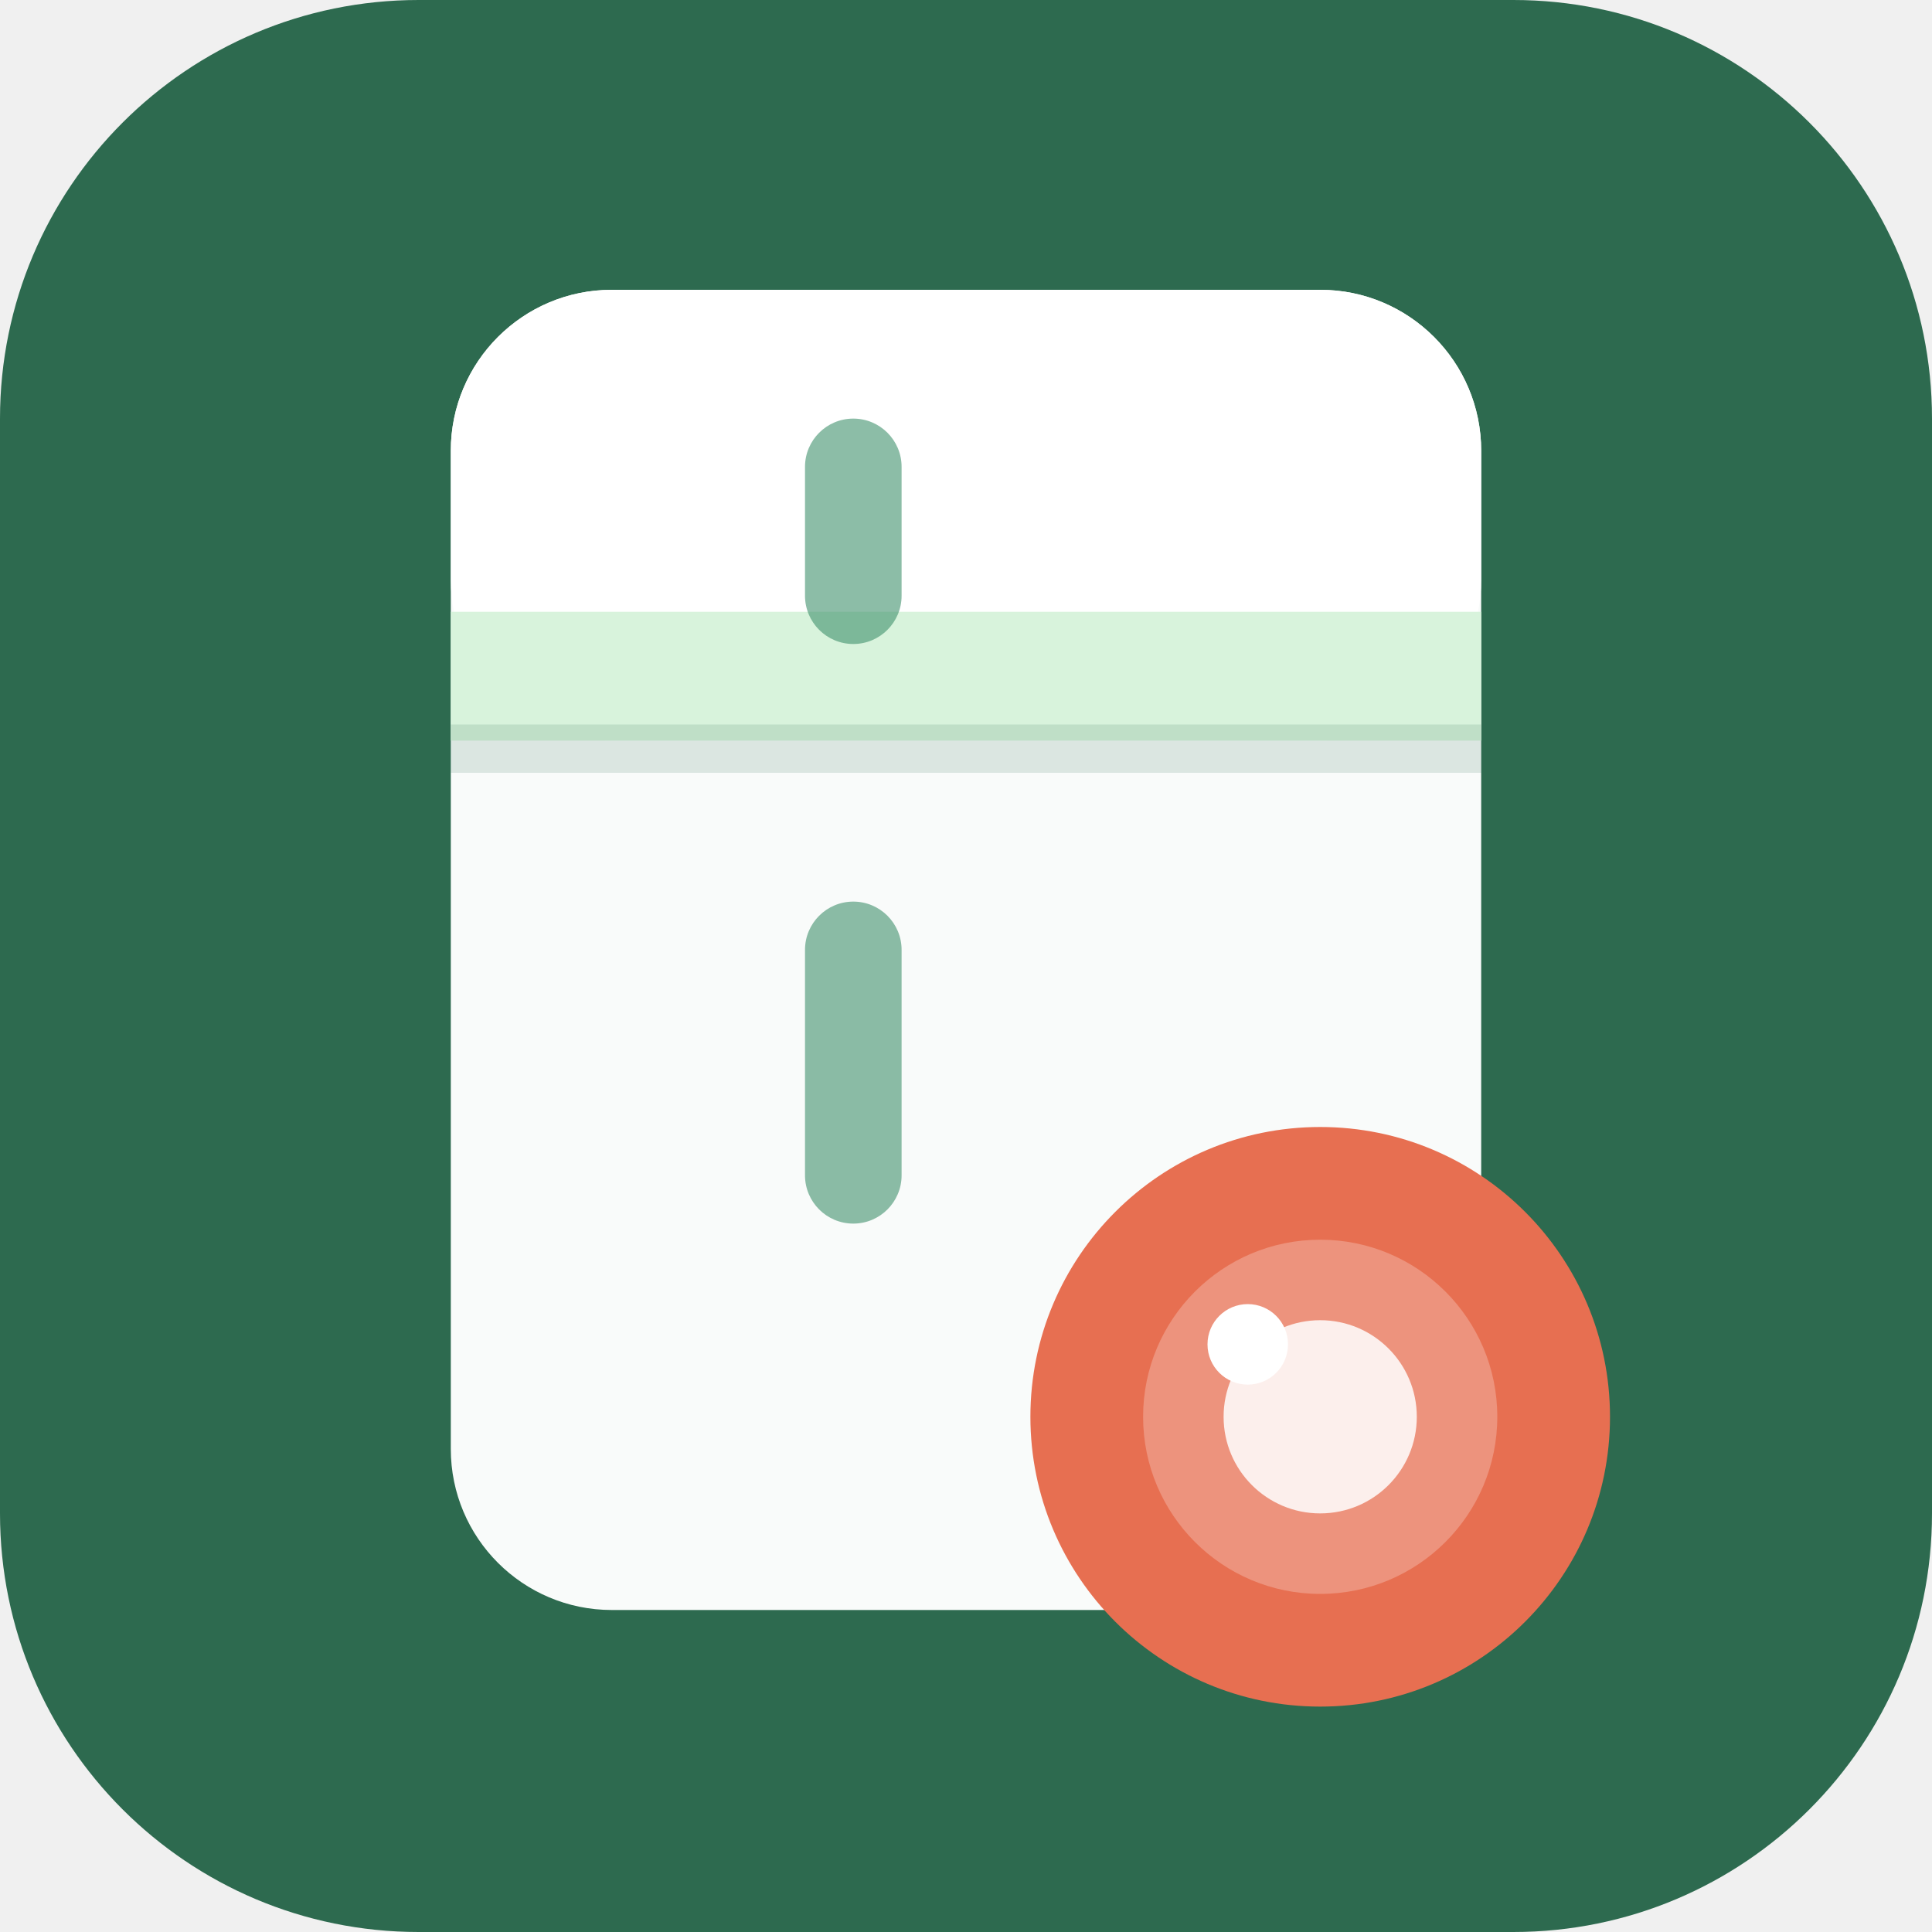
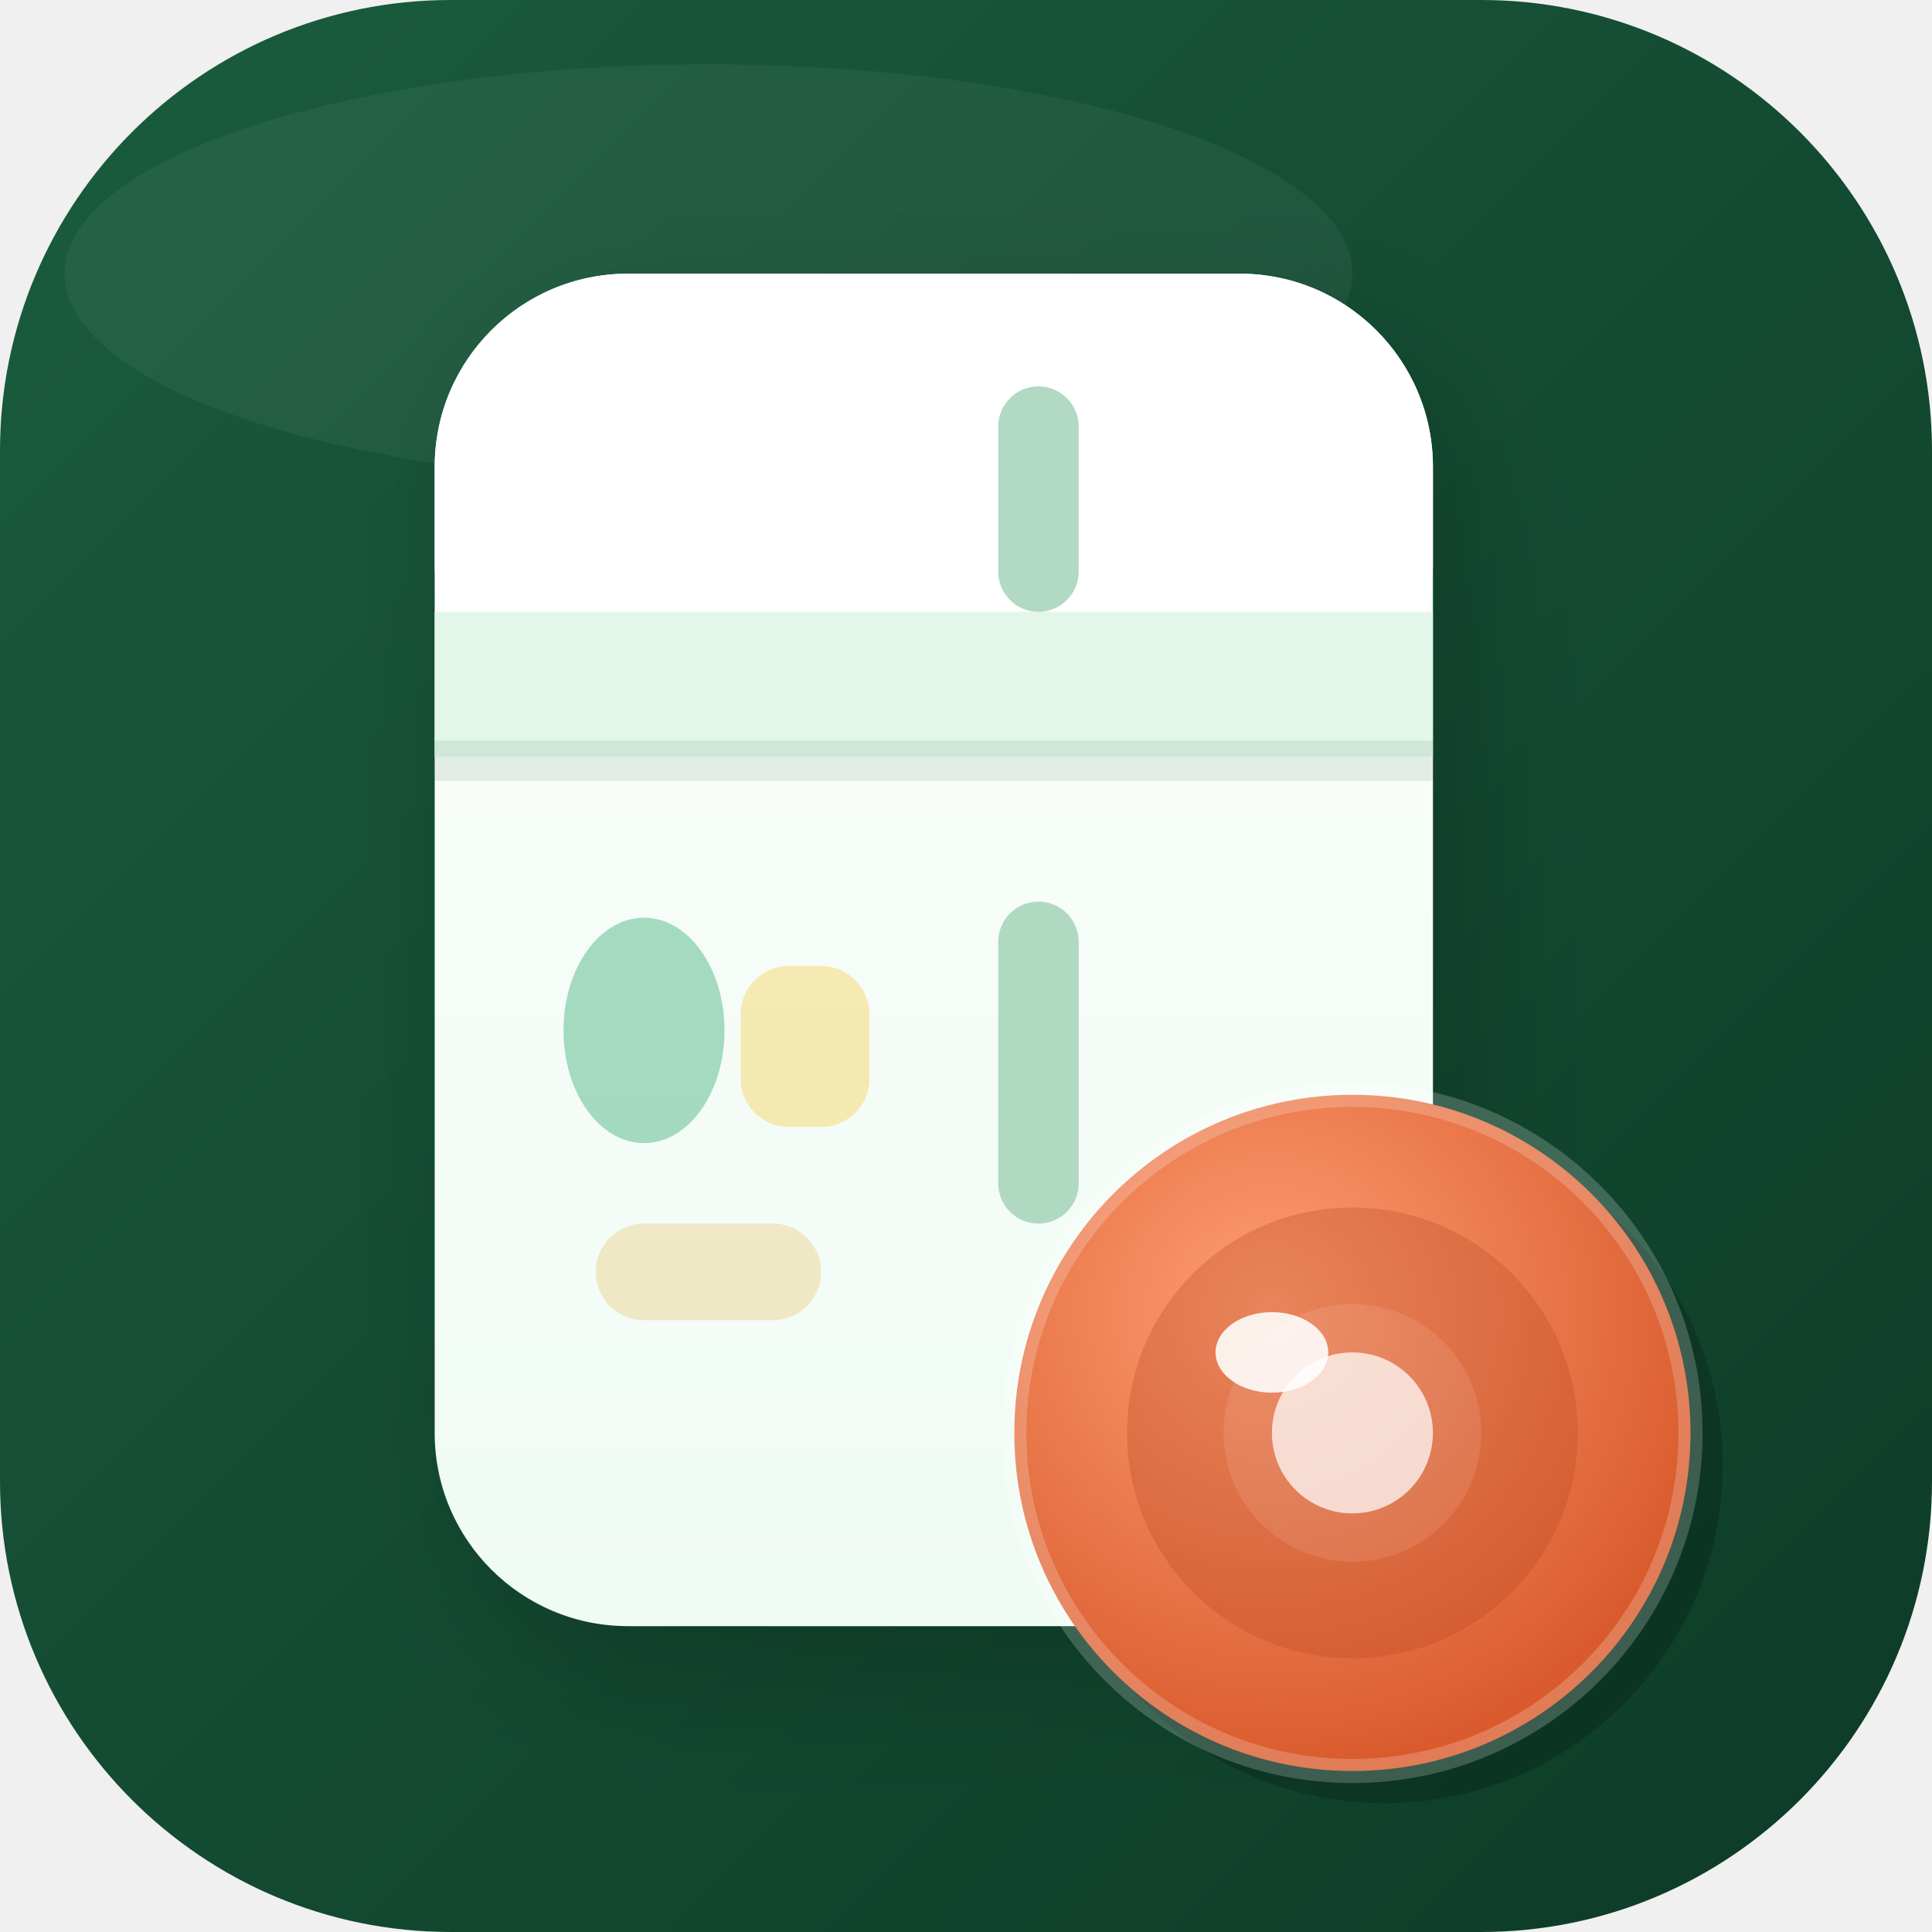
<svg xmlns="http://www.w3.org/2000/svg" viewBox="0 0 120 120">
-   <rect width="120" height="120" rx="26" fill="#2D6A4F" />
-   <rect x="28" y="18" width="64" height="82" rx="10" fill="white" opacity="0.97" />
-   <rect x="28" y="18" width="64" height="28" rx="10" fill="white" />
-   <rect x="28" y="38" width="64" height="8" fill="#D8F3DC" />
-   <rect x="28" y="45" width="64" height="3" fill="#2D6A4F" opacity="0.15" />
-   <rect x="50" y="26" width="6" height="14" rx="3" fill="#40916C" opacity="0.6" />
-   <rect x="50" y="56" width="6" height="20" rx="3" fill="#40916C" opacity="0.6" />
-   <circle cx="82" cy="88" r="18" fill="#E76F51" />
-   <circle cx="82" cy="88" r="11" fill="white" opacity="0.25" />
-   <circle cx="82" cy="88" r="6" fill="white" opacity="0.85" />
-   <circle cx="77.5" cy="83.5" r="2.5" fill="white" />
+   <defs>
+     <linearGradient id="bg" x1="0" y1="0" x2="120" y2="120" gradientUnits="userSpaceOnUse">
+       <stop offset="0%" stop-color="#1A5C3E" />
+       <stop offset="100%" stop-color="#0D3B27" />
+     </linearGradient>
+     <linearGradient id="fridgeFace" x1="0" y1="0" x2="0" y2="100" gradientUnits="userSpaceOnUse">
+       <stop offset="0%" stop-color="#FFFFFF" />
+       <stop offset="100%" stop-color="#F0FBF4" />
+     </linearGradient>
+     <radialGradient id="lens" cx="38%" cy="32%" r="68%">
+       <stop offset="0%" stop-color="#FF9E72" />
+       <stop offset="100%" stop-color="#D95B2D" />
+     </radialGradient>
+     <filter id="fshadow" x="-10%" y="-10%" width="130%" height="130%">
+       <feDropShadow dx="2" dy="3" stdDeviation="4" flood-color="#000" flood-opacity="0.18" />
+     </filter>
+   </defs>
+   <rect width="120" height="120" rx="28" fill="url(#bg)" />
+   <ellipse cx="44" cy="17" rx="40" ry="13" fill="white" opacity="0.05" />
+   <rect x="27" y="17" width="62" height="84" rx="12" fill="url(#fridgeFace)" filter="url(#fshadow)" />
+   <rect x="27" y="17" width="62" height="30" rx="12" fill="#FFFFFF" />
+   <rect x="27" y="38" width="62" height="9" fill="#E2F6E9" />
+   <rect x="27" y="46" width="62" height="2.5" fill="#1A5C3E" opacity="0.1" />
+   <rect x="62" y="24" width="5" height="14" rx="2.5" fill="#A8D5BC" opacity="0.9" />
+   <rect x="62" y="56" width="5" height="20" rx="2.5" fill="#A8D5BC" opacity="0.9" />
+   <ellipse cx="40" cy="64" rx="5" ry="7" fill="#52B788" opacity="0.5" />
+   <rect x="46" y="60" width="8" height="10" rx="3" fill="#F4D35E" opacity="0.45" />
+   <rect x="37" y="76" width="14" height="6" rx="3" fill="#E9C46A" opacity="0.35" />
+   <circle cx="86" cy="91" r="21" fill="#000" opacity="0.18" />
+   <circle cx="84" cy="89" r="21" fill="url(#lens)" />
+   <circle cx="84" cy="89" r="21" fill="none" stroke="white" stroke-width="1.5" opacity="0.2" />
+   <circle cx="84" cy="89" r="14" fill="#B84520" opacity="0.3" />
+   <circle cx="84" cy="89" r="8" fill="white" opacity="0.1" />
+   <circle cx="84" cy="89" r="5" fill="white" opacity="0.72" />
+   <ellipse cx="79" cy="84" rx="3.5" ry="2.5" fill="white" opacity="0.88" />
</svg>
